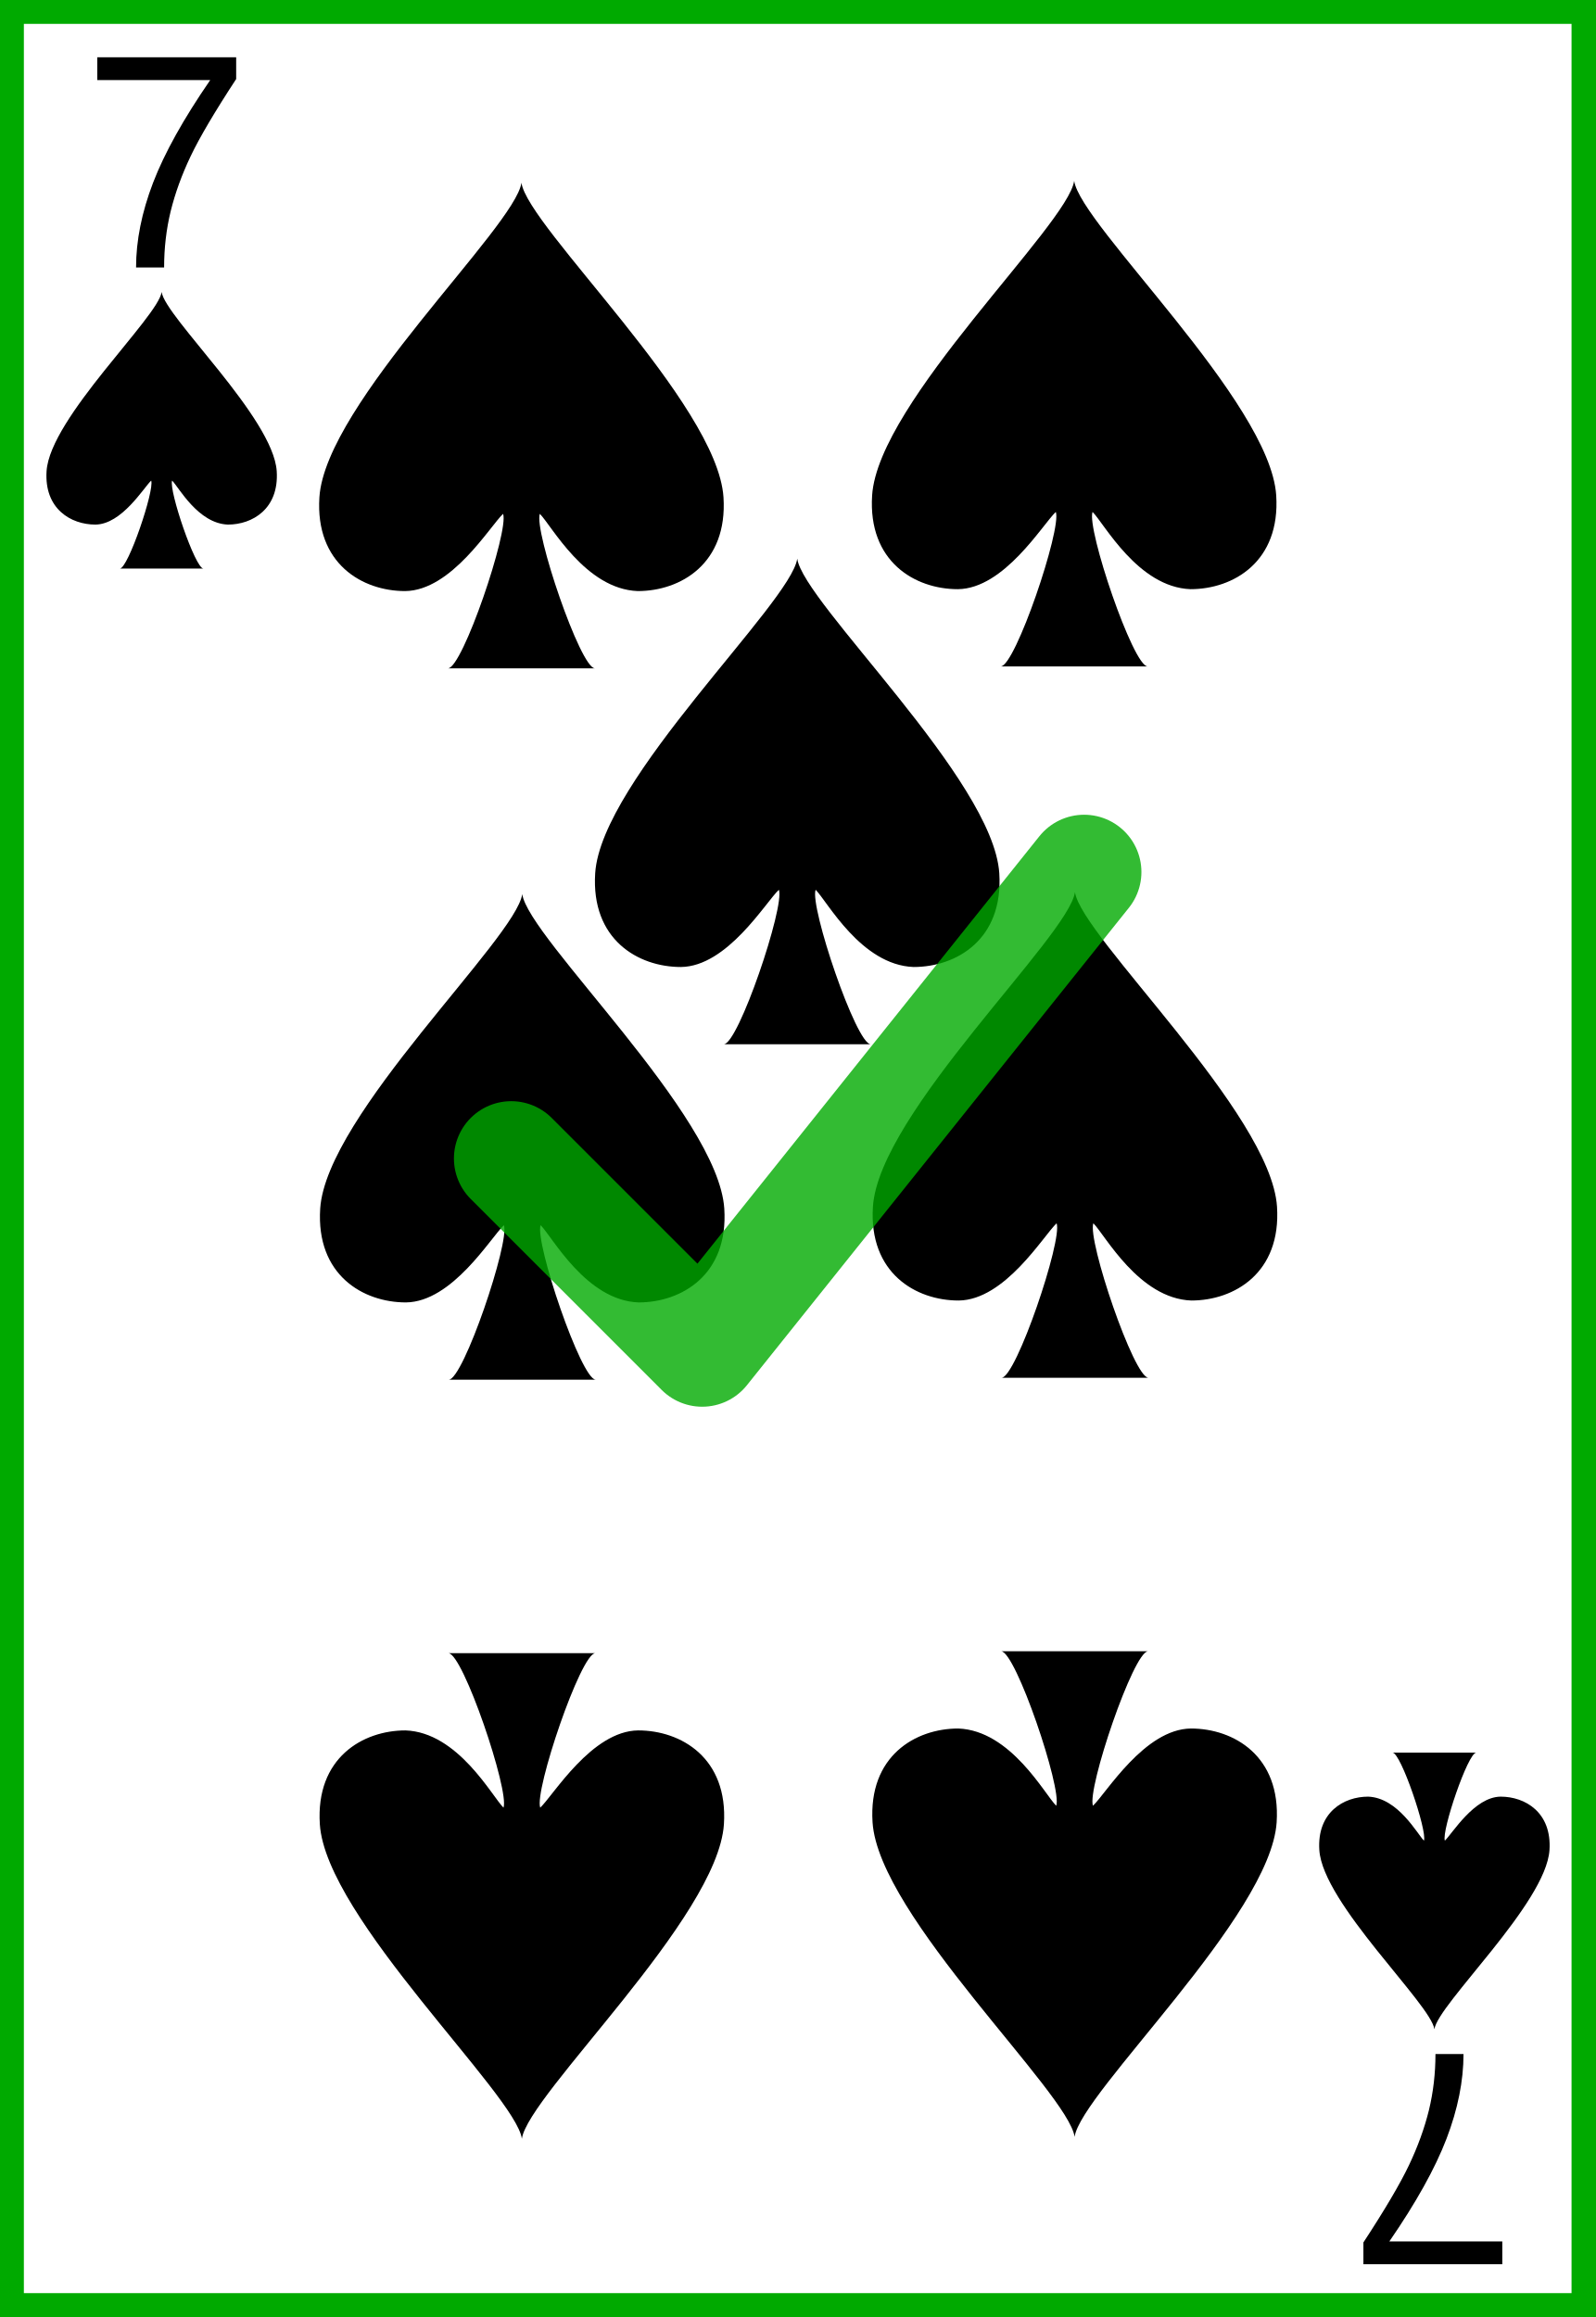
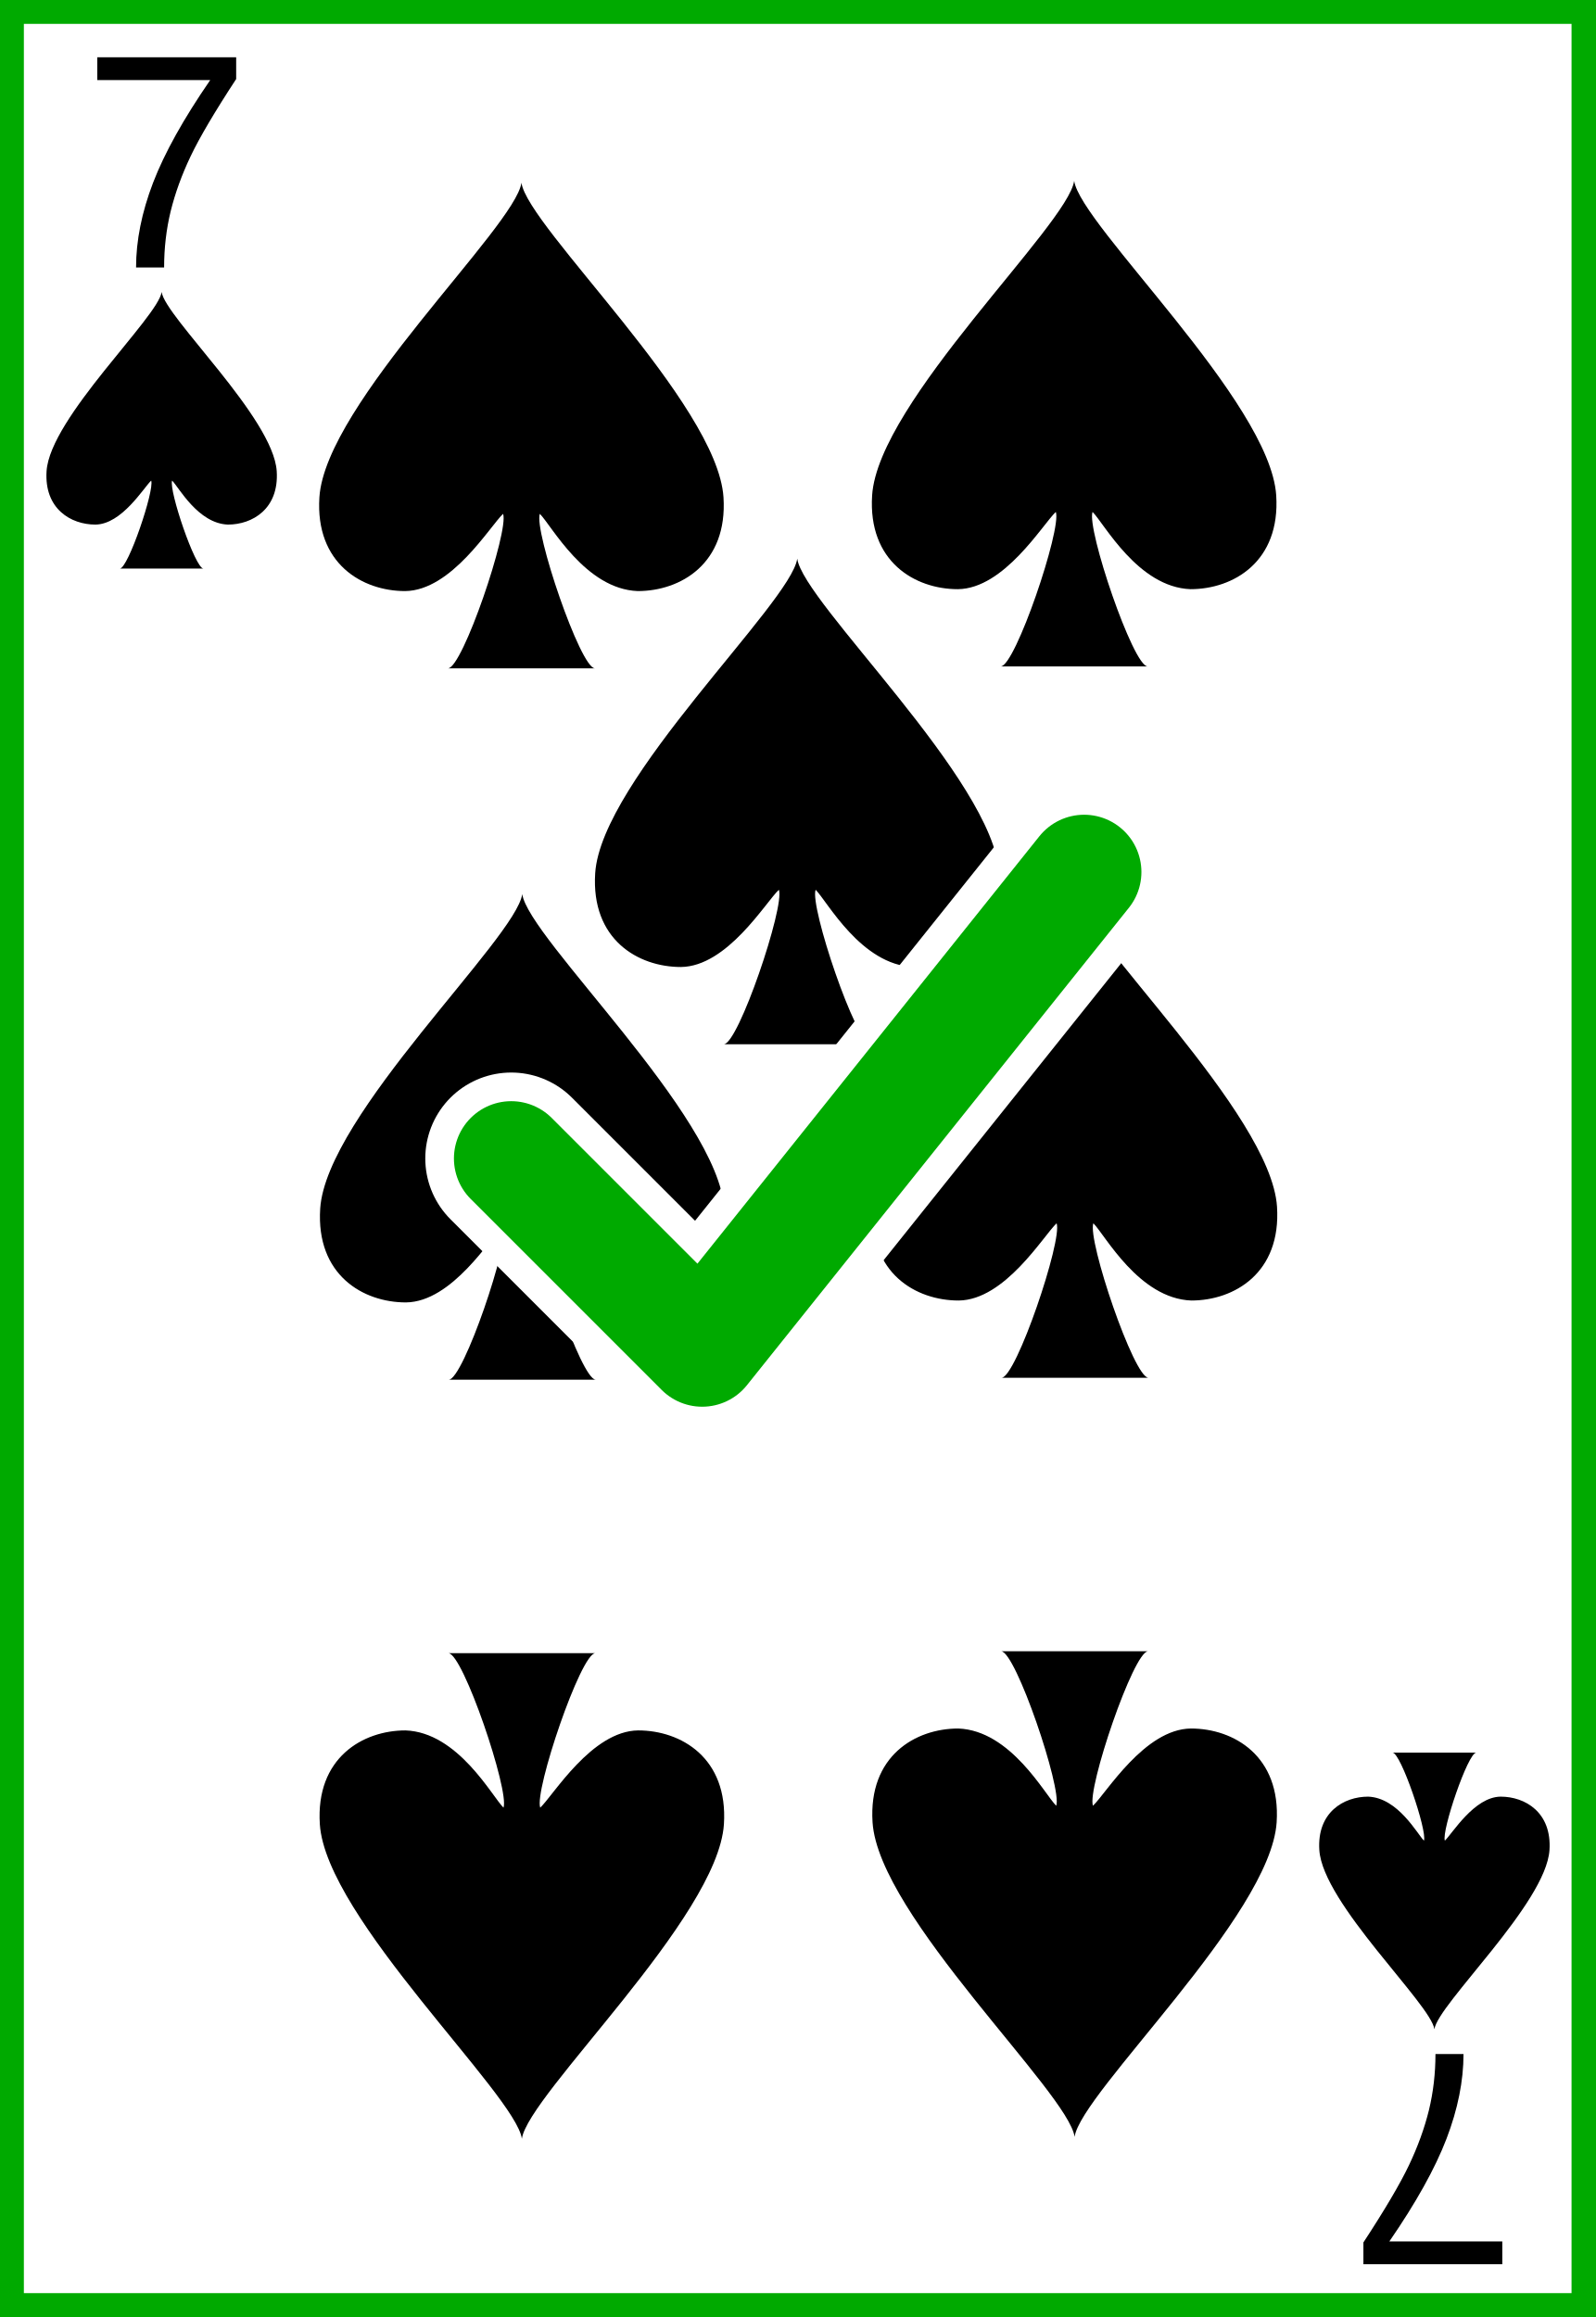
<svg xmlns="http://www.w3.org/2000/svg" width="167.087pt" height="242.667pt" viewBox="0 0 167.087 242.667" xml:space="preserve" id="svg2" version="1.1">
  <defs id="defs41" />
  <g id="Layer_x0020_1" style="fill-rule:nonzero;clip-rule:nonzero;stroke:#000000;stroke-miterlimit:4;">
    <path style="fill:#FFFFFF;stroke-width:0.5;" d="M166.837,235.548c0,3.777-3.087,6.869-6.871,6.869H7.111c-3.775,0-6.861-3.092-6.861-6.869V7.12C0.25,3.343,3.336,0.25,7.111,0.25h152.855    c3.784,0,6.871,3.093,6.871,6.87v228.428z" id="path5" />
    <g style="stroke:none;" id="g7">
      <g id="g9">
				
			</g>
    </g>
    <g id="g15">
			
		</g>
    <g id="g19">
			
		</g>
    <g style="stroke:none;" id="g23">
      <g id="g25">
				
			</g>
    </g>
    <g style="stroke:none;" id="g31">
      <g id="g33">
				
			</g>
    </g>
  </g>
  <text xml:space="preserve" style="font-size:32px;font-style:normal;font-weight:normal;line-height:125%;letter-spacing:0px;word-spacing:0px;fill:#000000;fill-opacity:1;stroke:none;font-family:Bitstream Vera Sans" x="8.547" y="28.013" id="text3788">
    <tspan id="tspan3790" x="8.547" y="28.013" style="font-style:normal;font-variant:normal;font-weight:normal;font-stretch:normal;font-family:Arial;-inkscape-font-specification:Arial">7</tspan>
  </text>
  <g transform="matrix(1.508595,0,0,1.379325,16.9291,45.0659)" id="layer1-7">
    <path id="sl" d="M 7.989,3.103 C 7.747,-0.954 0.242,-8.59 0,-10.5 c -0.242,1.909 -7.747,9.545 -7.989,13.603 -0.169,2.868 1.695,4.057 3.39,4.057 1.835,-0.022 3.351,-2.801 3.873,-3.341 0.242,0.716 -1.603,6.682 -2.179,6.682 l 5.811,0 C 2.33,10.501 0.485,4.535 0.727,3.819 1.184,4.315 2.524,7.077 4.601,7.16 6.295,7.159 8.158,5.971 7.989,3.103 z" style="fill:#000000" />
  </g>
  <g transform="matrix(2.648679,0,0,2.421718,54.61089,44.566)" id="layer1-7-88">
    <path id="sl-4" d="M 7.989,3.103 C 7.747,-0.954 0.242,-8.59 0,-10.5 c -0.242,1.909 -7.747,9.545 -7.989,13.603 -0.169,2.868 1.695,4.057 3.39,4.057 1.835,-0.022 3.351,-2.801 3.873,-3.341 0.242,0.716 -1.603,6.682 -2.179,6.682 l 5.811,0 C 2.33,10.501 0.485,4.535 0.727,3.819 1.184,4.315 2.524,7.077 4.601,7.16 6.295,7.159 8.158,5.971 7.989,3.103 z" style="fill:#000000" />
  </g>
  <text xml:space="preserve" style="font-size:32px;font-style:normal;font-weight:normal;line-height:125%;letter-spacing:0px;word-spacing:0px;fill:#000000;fill-opacity:1;stroke:none;font-family:Bitstream Vera Sans" x="-158.978" y="-215.124" id="text3788-7" transform="scale(-1,-1)">
    <tspan id="tspan3790-6" x="-158.978" y="-215.124" style="font-style:normal;font-variant:normal;font-weight:normal;font-stretch:normal;font-family:Arial;-inkscape-font-specification:Arial">7</tspan>
  </text>
  <g transform="matrix(-1.508595,0,0,-1.379325,150.2251,198.0441)" id="layer1-7-3">
    <path id="sl-1" d="M 7.989,3.103 C 7.747,-0.954 0.242,-8.59 0,-10.5 c -0.242,1.909 -7.747,9.545 -7.989,13.603 -0.169,2.868 1.695,4.057 3.39,4.057 1.835,-0.022 3.351,-2.801 3.873,-3.341 0.242,0.716 -1.603,6.682 -2.179,6.682 l 5.811,0 C 2.33,10.501 0.485,4.535 0.727,3.819 1.184,4.315 2.524,7.077 4.601,7.16 6.295,7.159 8.158,5.971 7.989,3.103 z" style="fill:#000000" />
  </g>
  <g transform="matrix(-2.648679,0,0,-2.421718,54.65613,198.5713)" id="layer1-7-88-7">
    <path id="sl-4-5" d="M 7.989,3.103 C 7.747,-0.954 0.242,-8.59 0,-10.5 c -0.242,1.909 -7.747,9.545 -7.989,13.603 -0.169,2.868 1.695,4.057 3.39,4.057 1.835,-0.022 3.351,-2.801 3.873,-3.341 0.242,0.716 -1.603,6.682 -2.179,6.682 l 5.811,0 C 2.33,10.501 0.485,4.535 0.727,3.819 1.184,4.315 2.524,7.077 4.601,7.16 6.295,7.159 8.158,5.971 7.989,3.103 z" style="fill:#000000" />
  </g>
  <g transform="matrix(2.648679,0,0,2.421718,54.6947,119.0673)" id="layer1-7-88-6">
    <path id="sl-4-8" d="M 7.989,3.103 C 7.747,-0.954 0.242,-8.59 0,-10.5 c -0.242,1.909 -7.747,9.545 -7.989,13.603 -0.169,2.868 1.695,4.057 3.39,4.057 1.835,-0.022 3.351,-2.801 3.873,-3.341 0.242,0.716 -1.603,6.682 -2.179,6.682 l 5.811,0 C 2.33,10.501 0.485,4.535 0.727,3.819 1.184,4.315 2.524,7.077 4.601,7.16 6.295,7.159 8.158,5.971 7.989,3.103 z" style="fill:#000000" />
  </g>
  <g transform="matrix(2.648679,0,0,2.421718,112.4978,44.36691)" id="layer1-7-88-68">
    <path id="sl-4-84" d="M 7.989,3.103 C 7.747,-0.954 0.242,-8.59 0,-10.5 c -0.242,1.909 -7.747,9.545 -7.989,13.603 -0.169,2.868 1.695,4.057 3.39,4.057 1.835,-0.022 3.351,-2.801 3.873,-3.341 0.242,0.716 -1.603,6.682 -2.179,6.682 l 5.811,0 C 2.33,10.501 0.485,4.535 0.727,3.819 1.184,4.315 2.524,7.077 4.601,7.16 6.295,7.159 8.158,5.971 7.989,3.103 z" style="fill:#000000" />
  </g>
  <g transform="matrix(-2.648679,0,0,-2.421718,112.543,198.3722)" id="layer1-7-88-7-3">
    <path id="sl-4-5-1" d="M 7.989,3.103 C 7.747,-0.954 0.242,-8.59 0,-10.5 c -0.242,1.909 -7.747,9.545 -7.989,13.603 -0.169,2.868 1.695,4.057 3.39,4.057 1.835,-0.022 3.351,-2.801 3.873,-3.341 0.242,0.716 -1.603,6.682 -2.179,6.682 l 5.811,0 C 2.33,10.501 0.485,4.535 0.727,3.819 1.184,4.315 2.524,7.077 4.601,7.16 6.295,7.159 8.158,5.971 7.989,3.103 z" style="fill:#000000" />
  </g>
  <g transform="matrix(2.648679,0,0,2.421718,112.5816,118.8682)" id="layer1-7-88-6-4">
    <path id="sl-4-8-9" d="M 7.989,3.103 C 7.747,-0.954 0.242,-8.59 0,-10.5 c -0.242,1.909 -7.747,9.545 -7.989,13.603 -0.169,2.868 1.695,4.057 3.39,4.057 1.835,-0.022 3.351,-2.801 3.873,-3.341 0.242,0.716 -1.603,6.682 -2.179,6.682 l 5.811,0 C 2.33,10.501 0.485,4.535 0.727,3.819 1.184,4.315 2.524,7.077 4.601,7.16 6.295,7.159 8.158,5.971 7.989,3.103 z" style="fill:#000000" />
  </g>
  <g transform="matrix(2.648679,0,0,2.421718,83.4947,83.93795)" id="layer1-7-88-688">
    <path id="sl-4-4" d="M 7.989,3.103 C 7.747,-0.954 0.242,-8.59 0,-10.5 c -0.242,1.909 -7.747,9.545 -7.989,13.603 -0.169,2.868 1.695,4.057 3.39,4.057 1.835,-0.022 3.351,-2.801 3.873,-3.341 0.242,0.716 -1.603,6.682 -2.179,6.682 l 5.811,0 C 2.33,10.501 0.485,4.535 0.727,3.819 1.184,4.315 2.524,7.077 4.601,7.16 6.295,7.159 8.158,5.971 7.989,3.103 z" style="fill:#000000" />
  </g>
-   <path d="M 53.54 121.33 L 73.54 141.33 L 113.54 91.33" fill="none" stroke="#00AA00" stroke-width="12" stroke-linecap="round" stroke-linejoin="round" opacity="0.8" />
+   <path d="M 53.54 121.33 L 73.54 141.33 L 113.54 91.33" fill="none" stroke="#ffffff" stroke-width="18" stroke-linecap="round" stroke-linejoin="round" />
+   <path d="M 53.54 121.33 L 73.54 141.33 L 113.54 91.33" fill="none" stroke="#00AA00" stroke-width="12" stroke-linecap="round" stroke-linejoin="round" />
  <rect x="0" y="0" width="167.087" height="242.667" fill="none" stroke="#00AA00" stroke-width="5" />
</svg>
